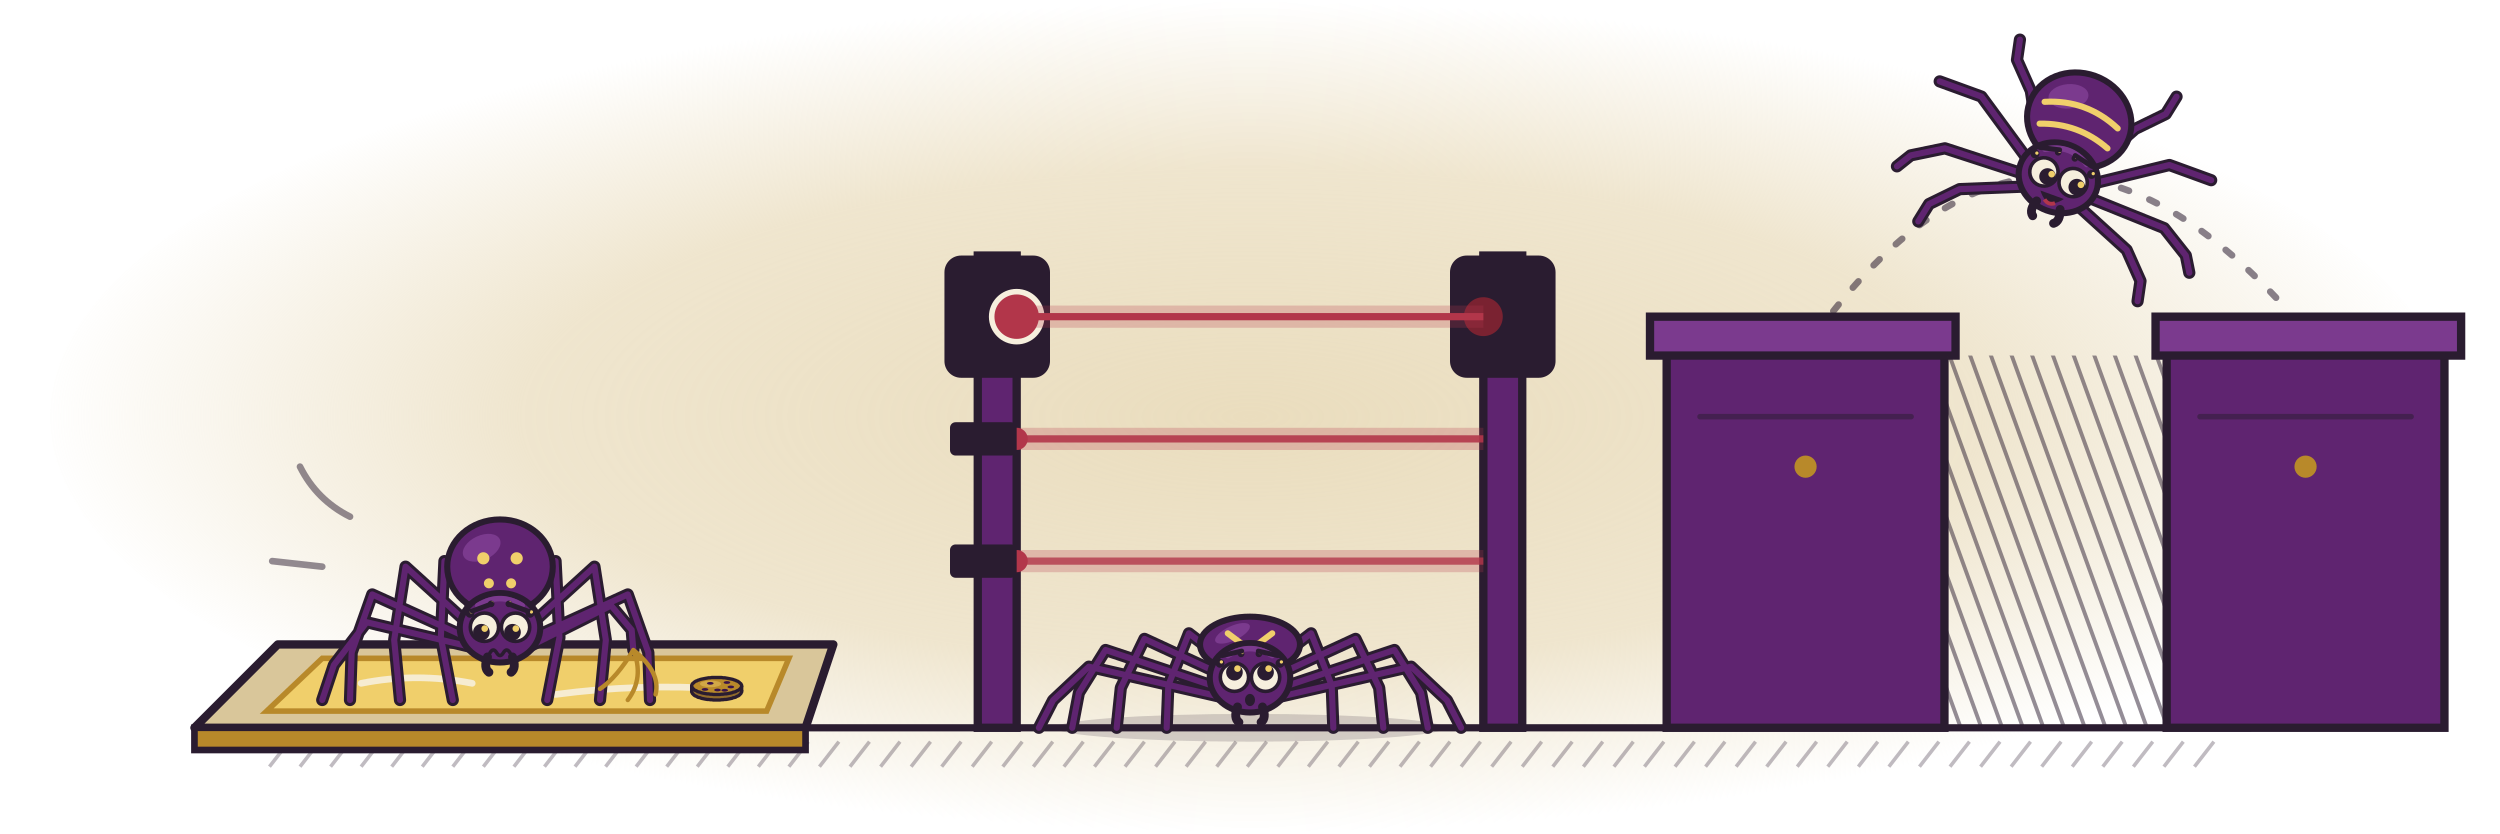
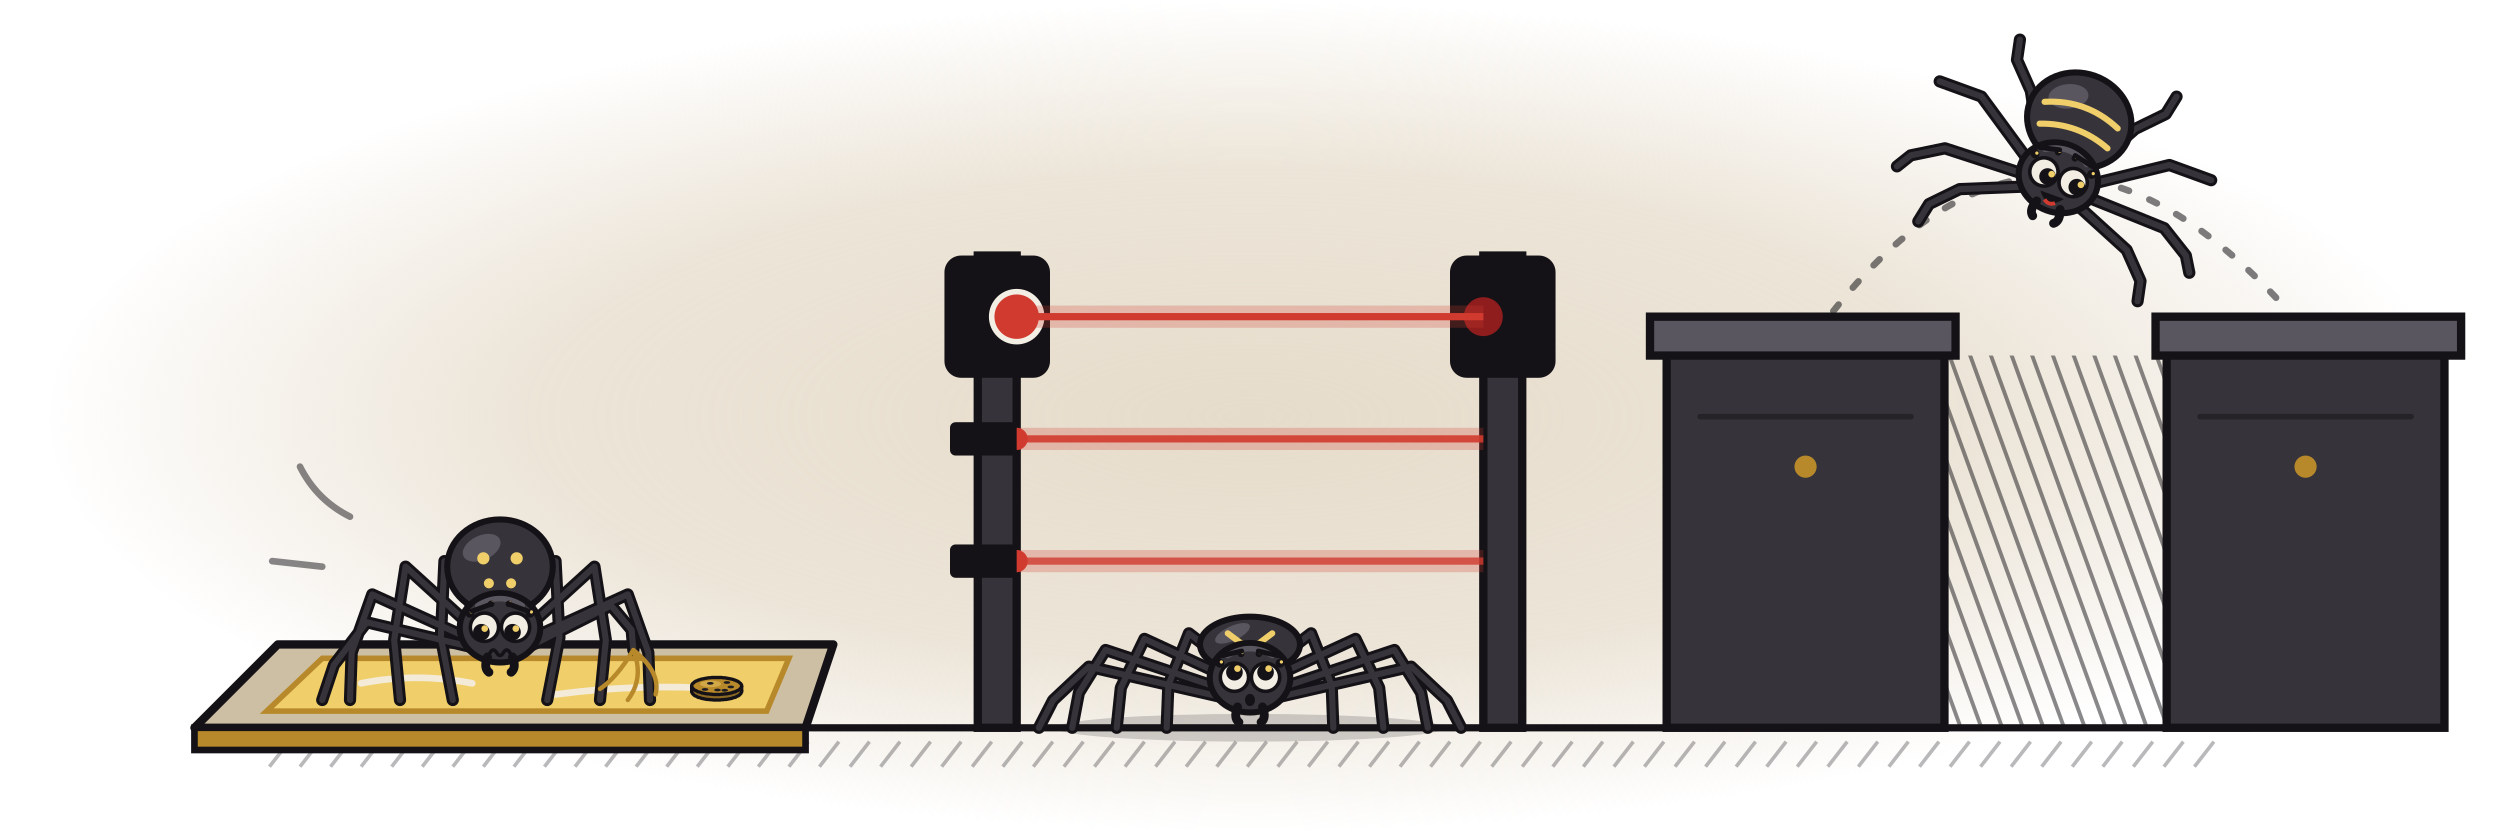
<svg xmlns="http://www.w3.org/2000/svg" viewBox="0 0 900 300" role="img" aria-label="Obstacles: a glue trap, a motion-sensor beam and a gap between counters">
  <defs>
    <radialGradient id="cob-glow" cx="50%" cy="50%" r="50%">
-       <stop offset="0" stop-color="#eaddbe" />
-       <stop offset=".6" stop-color="#eaddbe" stop-opacity=".75" />
-       <stop offset="1" stop-color="#eaddbe" stop-opacity="0" />
+       <stop offset="0" stop-color="#e6dccb" />
+       <stop offset=".6" stop-color="#e6dccb" stop-opacity=".75" />
+       <stop offset="1" stop-color="#e6dccb" stop-opacity="0" />
    </radialGradient>
  </defs>
  <ellipse cx="450" cy="150" rx="432" ry="150" fill="url(#cob-glow)" />
-   <path d="M90 262H810" stroke="#2a1c30" stroke-width="2.6" stroke-linecap="round" />
-   <path d="M104 267l-7 9M115 267l-7 9M126 267l-7 9M137 267l-7 9M148 267l-7 9M159 267l-7 9M170 267l-7 9M181 267l-7 9M192 267l-7 9M203 267l-7 9M214 267l-7 9M225 267l-7 9M236 267l-7 9M247 267l-7 9M258 267l-7 9M269 267l-7 9M280 267l-7 9M291 267l-7 9M302 267l-7 9M313 267l-7 9M324 267l-7 9M335 267l-7 9M346 267l-7 9M357 267l-7 9M368 267l-7 9M379 267l-7 9M390 267l-7 9M401 267l-7 9M412 267l-7 9M423 267l-7 9M434 267l-7 9M445 267l-7 9M456 267l-7 9M467 267l-7 9M478 267l-7 9M489 267l-7 9M500 267l-7 9M511 267l-7 9M522 267l-7 9M533 267l-7 9M544 267l-7 9M555 267l-7 9M566 267l-7 9M577 267l-7 9M588 267l-7 9M599 267l-7 9M610 267l-7 9M621 267l-7 9M632 267l-7 9M643 267l-7 9M654 267l-7 9M665 267l-7 9M676 267l-7 9M687 267l-7 9M698 267l-7 9M709 267l-7 9M720 267l-7 9M731 267l-7 9M742 267l-7 9M753 267l-7 9M764 267l-7 9M775 267l-7 9M786 267l-7 9M797 267l-7 9" stroke="#2a1c30" stroke-width="1.3" opacity=".3" />
-   <path d="M70 262L100 232H300L290 262Z" fill="#d9c69a" stroke="#2a1c30" stroke-width="3" stroke-linejoin="round" />
+   <path d="M90 262H810" stroke="#141216" stroke-width="2.6" stroke-linecap="round" />
+   <path d="M104 267l-7 9M115 267l-7 9M126 267l-7 9M137 267l-7 9M148 267l-7 9M159 267l-7 9M170 267l-7 9M181 267l-7 9M192 267l-7 9M203 267l-7 9M214 267l-7 9M225 267l-7 9M236 267l-7 9M247 267l-7 9M258 267l-7 9M269 267l-7 9M280 267l-7 9M291 267l-7 9M302 267l-7 9M313 267l-7 9M324 267l-7 9M335 267l-7 9M346 267l-7 9M357 267l-7 9M368 267l-7 9M379 267l-7 9M390 267l-7 9M401 267l-7 9M412 267l-7 9M423 267l-7 9M434 267l-7 9M445 267l-7 9M456 267l-7 9M467 267l-7 9M478 267l-7 9M489 267l-7 9M500 267l-7 9M511 267l-7 9M522 267l-7 9M533 267l-7 9M544 267l-7 9M555 267l-7 9M566 267l-7 9M577 267l-7 9M588 267l-7 9M599 267l-7 9M610 267l-7 9M621 267l-7 9M632 267l-7 9M643 267l-7 9M654 267l-7 9M665 267l-7 9M676 267l-7 9M687 267l-7 9M698 267l-7 9M709 267l-7 9M720 267l-7 9M731 267l-7 9M742 267l-7 9M753 267l-7 9M764 267l-7 9M775 267l-7 9M786 267l-7 9M797 267l-7 9" stroke="#141216" stroke-width="1.3" opacity=".3" />
+   <path d="M70 262L100 232H300L290 262Z" fill="#cdbfa4" stroke="#141216" stroke-width="3" stroke-linejoin="round" />
  <path d="M96 256L116 237H284L276 256Z" fill="#f0cf6b" stroke="#b8892a" stroke-width="2" />
-   <path d="M130 246q20 -4 40 0M200 250q30 -4 60 -2" stroke="#f6efdd" stroke-width="2.4" fill="none" stroke-linecap="round" stroke-linejoin="round" opacity=".9" />
-   <path d="M70 262H290v8H70z" fill="#b8892a" stroke="#2a1c30" stroke-width="2.4" />
+   <path d="M130 246q20 -4 40 0M200 250q30 -4 60 -2" stroke="#f3eee4" stroke-width="2.4" fill="none" stroke-linecap="round" stroke-linejoin="round" opacity=".9" />
+   <path d="M70 262H290v8H70z" fill="#b8892a" stroke="#141216" stroke-width="2.4" />
  <g fill="#b8892a">
    <path d="M267,248.9 267,249.1 266.9,249.3 266.8,249.5 266.7,249.7 266.5,249.9 266.3,250.1 266.1,250.3 265.8,250.5 265.5,250.6 265.1,250.8 264.8,251 264.4,251.1 263.9,251.2 263.5,251.4 263,251.5 262.5,251.6 262,251.7 261.4,251.8 260.9,251.8 260.3,251.9 259.8,251.9 259.2,252 258.6,252 258,252 257.4,252 256.8,252 256.2,251.9 255.7,251.9 255.1,251.8 254.6,251.8 254,251.7 253.5,251.6 253,251.5 252.5,251.4 252.1,251.2 251.6,251.1 251.2,251 250.9,250.8 250.5,250.6 250.2,250.5 249.9,250.3 249.7,250.1 249.5,249.9 249.3,249.7 249.2,249.5 249.1,249.3 249,249.1 249,248.9 249,248.7 249.1,248.5 249.2,248.3 249.3,248.1 249.5,248 249.7,247.8 249.9,247.6 250.2,247.4 250.5,247.2 250.9,247.1 251.2,246.9 251.6,246.8 252.1,246.6 252.5,246.5 253,246.4 253.5,246.3 254,246.2 254.6,246.1 255.1,246 255.7,246 256.2,245.9 256.8,245.9 257.4,245.9 258,245.9 258.6,245.9 259.2,245.9 259.8,245.9 260.3,246 260.9,246 261.4,246.1 262,246.2 262.5,246.3 263,246.4 263.5,246.5 263.9,246.6 264.4,246.8 264.8,246.9 265.1,247.1 265.5,247.2 265.8,247.4 266.1,247.6 266.3,247.8 266.5,248 266.7,248.1 266.8,248.3 266.9,248.5 267,248.7z" />
    <rect x="249" y="246.9" width="18" height="2" />
  </g>
-   <g fill="#2a1c30" opacity=".28">
+   <g fill="#141216" opacity=".28">
    <path d="M267,248.9 267,249.1 266.9,249.3 266.8,249.5 266.7,249.7 266.5,249.9 266.3,250.1 266.1,250.3 265.8,250.5 265.5,250.6 265.1,250.8 264.8,251 264.4,251.1 263.9,251.2 263.5,251.4 263,251.5 262.5,251.6 262,251.7 261.4,251.8 260.9,251.8 260.3,251.9 259.8,251.9 259.2,252 258.6,252 258,252 257.4,252 256.8,252 256.2,251.9 255.7,251.9 255.1,251.8 254.6,251.8 254,251.7 253.5,251.6 253,251.5 252.5,251.4 252.1,251.2 251.6,251.1 251.2,251 250.9,250.8 250.5,250.6 250.2,250.5 249.9,250.3 249.7,250.1 249.5,249.9 249.3,249.7 249.2,249.5 249.1,249.3 249,249.1 249,248.9 249,248.7 249.1,248.5 249.2,248.3 249.3,248.1 249.5,248 249.7,247.8 249.9,247.6 250.2,247.4 250.5,247.2 250.9,247.1 251.2,246.9 251.6,246.8 252.1,246.6 252.5,246.5 253,246.4 253.5,246.3 254,246.2 254.6,246.1 255.1,246 255.7,246 256.2,245.9 256.8,245.9 257.4,245.9 258,245.9 258.6,245.9 259.2,245.9 259.8,245.9 260.3,246 260.9,246 261.4,246.1 262,246.2 262.5,246.3 263,246.4 263.5,246.5 263.9,246.6 264.4,246.8 264.8,246.9 265.1,247.1 265.5,247.2 265.8,247.4 266.1,247.6 266.3,247.8 266.5,248 266.7,248.1 266.8,248.3 266.9,248.5 267,248.7z" />
    <rect x="249" y="246.9" width="18" height="2" />
  </g>
-   <path d="M267,248.9 267,249.1 266.9,249.3 266.8,249.5 266.7,249.7 266.5,249.9 266.3,250.1 266.1,250.3 265.8,250.5 265.5,250.6 265.1,250.8 264.8,251 264.4,251.1 263.9,251.2 263.5,251.4 263,251.5 262.5,251.6 262,251.7 261.4,251.8 260.9,251.8 260.3,251.9 259.8,251.9 259.2,252 258.6,252 258,252 257.4,252 256.8,252 256.2,251.9 255.7,251.9 255.1,251.8 254.6,251.8 254,251.7 253.5,251.6 253,251.5 252.5,251.4 252.1,251.2 251.6,251.1 251.2,251 250.9,250.8 250.5,250.6 250.2,250.5 249.9,250.3 249.7,250.1 249.5,249.9 249.3,249.7 249.2,249.5 249.1,249.3 249,249.1 249,248.9 249,248.7 249.1,248.5 249.2,248.3 249.3,248.1 249.5,248 249.7,247.8 249.9,247.6 250.2,247.4 250.5,247.2 250.9,247.1 251.2,246.9 251.6,246.8 252.1,246.6 252.5,246.5 253,246.4 253.5,246.3 254,246.2 254.6,246.1 255.1,246 255.7,246 256.2,245.9 256.8,245.9 257.4,245.9 258,245.9 258.6,245.9 259.2,245.9 259.8,245.9 260.3,246 260.9,246 261.4,246.1 262,246.2 262.5,246.3 263,246.4 263.5,246.5 263.9,246.6 264.4,246.8 264.8,246.9 265.1,247.1 265.5,247.2 265.8,247.4 266.1,247.6 266.3,247.8 266.5,248 266.7,248.1 266.8,248.3 266.9,248.5 267,248.7z" fill="none" stroke="#2a1c30" stroke-width="1.2" />
-   <path d="M249 246.9v2M267 246.9v2" stroke="#2a1c30" stroke-width="1.2" />
-   <path d="M267,246.9 267,247.1 266.9,247.3 266.8,247.5 266.7,247.7 266.5,247.9 266.3,248.1 266.1,248.3 265.8,248.5 265.5,248.6 265.1,248.8 264.8,249 264.4,249.1 263.9,249.2 263.5,249.4 263,249.5 262.5,249.6 262,249.7 261.4,249.8 260.9,249.8 260.3,249.9 259.8,249.9 259.2,250 258.6,250 258,250 257.4,250 256.8,250 256.2,249.9 255.7,249.9 255.1,249.8 254.6,249.8 254,249.7 253.5,249.6 253,249.5 252.5,249.4 252.1,249.2 251.6,249.1 251.2,249 250.9,248.8 250.5,248.6 250.2,248.5 249.9,248.3 249.7,248.1 249.5,247.9 249.3,247.7 249.2,247.5 249.1,247.3 249,247.1 249,246.9 249,246.7 249.1,246.5 249.2,246.3 249.3,246.1 249.5,246 249.7,245.8 249.9,245.6 250.2,245.4 250.5,245.2 250.9,245.1 251.2,244.9 251.6,244.8 252.1,244.6 252.5,244.5 253,244.4 253.5,244.3 254,244.2 254.6,244.1 255.1,244 255.7,244 256.2,243.9 256.8,243.9 257.4,243.9 258,243.9 258.6,243.9 259.2,243.9 259.8,243.9 260.3,244 260.9,244 261.4,244.1 262,244.2 262.5,244.3 263,244.4 263.5,244.5 263.9,244.6 264.4,244.8 264.8,244.9 265.1,245.1 265.5,245.2 265.8,245.4 266.1,245.6 266.3,245.8 266.5,246 266.7,246.1 266.8,246.3 266.9,246.5 267,246.7z" fill="#b8892a" stroke="#2a1c30" stroke-width="1.2" stroke-linejoin="round" />
+   <path d="M267,248.9 267,249.1 266.9,249.3 266.8,249.5 266.7,249.7 266.5,249.9 266.3,250.1 266.1,250.3 265.8,250.5 265.5,250.6 265.1,250.8 264.8,251 264.4,251.1 263.9,251.2 263.5,251.4 263,251.5 262.5,251.6 262,251.7 261.4,251.8 260.9,251.8 260.3,251.9 259.8,251.9 259.2,252 258.6,252 258,252 257.4,252 256.8,252 256.2,251.9 255.7,251.9 255.1,251.8 254.6,251.8 254,251.7 253.5,251.6 253,251.5 252.5,251.4 252.1,251.2 251.6,251.1 251.2,251 250.9,250.8 250.5,250.6 250.2,250.5 249.9,250.3 249.7,250.1 249.5,249.9 249.3,249.7 249.2,249.5 249.1,249.3 249,249.1 249,248.9 249,248.7 249.1,248.5 249.2,248.3 249.3,248.1 249.5,248 249.7,247.8 249.9,247.6 250.2,247.4 250.5,247.2 250.9,247.1 251.2,246.9 251.6,246.8 252.1,246.6 252.5,246.5 253,246.4 253.5,246.3 254,246.2 254.6,246.1 255.1,246 255.7,246 256.2,245.9 256.8,245.9 257.4,245.9 258,245.9 258.6,245.9 259.2,245.9 259.8,245.9 260.3,246 260.9,246 261.4,246.1 262,246.2 262.5,246.3 263,246.4 263.5,246.5 263.9,246.6 264.4,246.8 264.8,246.9 265.1,247.1 265.5,247.2 265.8,247.4 266.1,247.6 266.3,247.8 266.5,248 266.7,248.1 266.8,248.3 266.9,248.5 267,248.7z" fill="none" stroke="#141216" stroke-width="1.2" />
+   <path d="M249 246.9v2M267 246.9v2" stroke="#141216" stroke-width="1.2" />
+   <path d="M267,246.9 267,247.1 266.9,247.3 266.8,247.5 266.7,247.7 266.5,247.9 266.3,248.1 266.1,248.3 265.8,248.5 265.5,248.6 265.1,248.8 264.8,249 264.4,249.1 263.9,249.2 263.5,249.4 263,249.5 262.5,249.6 262,249.7 261.4,249.8 260.9,249.8 260.3,249.9 259.8,249.9 259.2,250 258.6,250 258,250 257.4,250 256.8,250 256.2,249.9 255.7,249.9 255.1,249.8 254.6,249.8 254,249.7 253.5,249.6 253,249.5 252.5,249.4 252.1,249.2 251.6,249.1 251.2,249 250.9,248.8 250.5,248.6 250.2,248.5 249.9,248.3 249.7,248.1 249.5,247.9 249.3,247.7 249.2,247.5 249.1,247.3 249,247.1 249,246.9 249,246.7 249.1,246.5 249.2,246.3 249.3,246.1 249.5,246 249.7,245.8 249.9,245.6 250.2,245.4 250.5,245.2 250.9,245.1 251.2,244.9 251.6,244.8 252.1,244.6 252.5,244.5 253,244.4 253.5,244.3 254,244.2 254.6,244.1 255.1,244 255.7,244 256.2,243.9 256.8,243.9 257.4,243.9 258,243.9 258.6,243.9 259.2,243.9 259.8,243.9 260.3,244 260.9,244 261.4,244.1 262,244.2 262.5,244.3 263,244.4 263.5,244.5 263.9,244.6 264.4,244.8 264.8,244.9 265.1,245.1 265.5,245.2 265.8,245.4 266.1,245.6 266.3,245.8 266.5,246 266.7,246.1 266.8,246.3 266.9,246.5 267,246.7z" fill="#b8892a" stroke="#141216" stroke-width="1.2" stroke-linejoin="round" />
  <ellipse cx="255.8" cy="246.2" rx="3.8" ry="1.2" fill="#f0cf6b" opacity=".45" />
-   <ellipse cx="258.3" cy="248.4" rx="1.2" ry="0.5" fill="#3a1348" />
-   <ellipse cx="261.7" cy="245.7" rx="1.2" ry="0.5" fill="#3a1348" />
-   <ellipse cx="253.8" cy="248.2" rx="1.2" ry="0.5" fill="#3a1348" />
-   <ellipse cx="255.7" cy="246" rx="1.2" ry="0.5" fill="#3a1348" />
-   <ellipse cx="263.1" cy="247.3" rx="1.2" ry="0.5" fill="#3a1348" />
-   <ellipse cx="260.9" cy="248.5" rx="1.2" ry="0.5" fill="#3a1348" />
+   <ellipse cx="258.3" cy="248.4" rx="1.2" ry="0.5" fill="#1f1d22" />
+   <ellipse cx="261.7" cy="245.7" rx="1.2" ry="0.5" fill="#1f1d22" />
+   <ellipse cx="253.8" cy="248.2" rx="1.2" ry="0.5" fill="#1f1d22" />
+   <ellipse cx="255.7" cy="246" rx="1.2" ry="0.5" fill="#1f1d22" />
+   <ellipse cx="263.1" cy="247.3" rx="1.2" ry="0.5" fill="#1f1d22" />
+   <ellipse cx="260.9" cy="248.5" rx="1.2" ry="0.5" fill="#1f1d22" />
  <g transform="translate(180 226)">
-     <path d="M9 -6L20 -24L21.4 3.5L17 26M12 -2L34 -22L38.1 4.4L36 26M13 3L46 -12L53.4 8.9L54 26M10 7L40 -8L47.4 0.8L48 8M-9 -6L-20 -24L-21.3 3.5L-17 26M-12 -2L-34 -22L-38.1 4.4L-36 26M-13 3L-46 -12L-53.4 8.9L-54 26M-10 7L-48 -2L-59.8 13.4L-64 26" stroke="#2a1c30" stroke-width="4.4" fill="none" stroke-linecap="round" stroke-linejoin="round" />
-     <path d="M9 -6L20 -24L21.4 3.5L17 26M12 -2L34 -22L38.1 4.4L36 26M13 3L46 -12L53.4 8.9L54 26M10 7L40 -8L47.4 0.8L48 8M-9 -6L-20 -24L-21.3 3.5L-17 26M-12 -2L-34 -22L-38.1 4.4L-36 26M-13 3L-46 -12L-53.4 8.9L-54 26M-10 7L-48 -2L-59.8 13.4L-64 26" stroke="#5f2470" stroke-width="2.2" fill="none" stroke-linecap="round" stroke-linejoin="round" />
-     <ellipse cx="0" cy="-22" rx="19" ry="17" fill="#5f2470" stroke="#2a1c30" stroke-width="2.2" />
-     <ellipse cx="-6.6" cy="-28.8" rx="7.2" ry="4.4" fill="#7b3a8e" transform="rotate(-25 -6.6 -28.8)" />
+     <path d="M9 -6L20 -24L21.4 3.5L17 26M12 -2L34 -22L38.1 4.4L36 26M13 3L46 -12L53.4 8.9L54 26M10 7L40 -8L47.4 0.8L48 8M-9 -6L-20 -24L-21.3 3.5L-17 26M-12 -2L-34 -22L-38.1 4.4L-36 26M-13 3L-46 -12L-53.4 8.9L-54 26M-10 7L-48 -2L-59.8 13.4L-64 26" stroke="#141216" stroke-width="4.4" fill="none" stroke-linecap="round" stroke-linejoin="round" />
+     <path d="M9 -6L20 -24L21.4 3.5L17 26M12 -2L34 -22L38.1 4.4L36 26M13 3L46 -12L53.4 8.9L54 26M10 7L40 -8L47.4 0.8L48 8M-9 -6L-20 -24L-21.3 3.5L-17 26M-12 -2L-34 -22L-38.1 4.4L-36 26M-13 3L-46 -12L-53.4 8.9L-54 26M-10 7L-48 -2L-59.8 13.4L-64 26" stroke="#36343a" stroke-width="2.2" fill="none" stroke-linecap="round" stroke-linejoin="round" />
+     <ellipse cx="0" cy="-22" rx="19" ry="17" fill="#36343a" stroke="#141216" stroke-width="2.2" />
+     <ellipse cx="-6.6" cy="-28.8" rx="7.2" ry="4.4" fill="#5a5660" transform="rotate(-25 -6.6 -28.8)" />
    <g fill="#f0cf6b">
      <circle cx="-6" cy="-25" r="2.2" />
      <circle cx="6" cy="-25" r="2.2" />
      <circle cx="-4" cy="-16" r="1.8" />
      <circle cx="4" cy="-16" r="1.8" />
    </g>
-     <ellipse cx="0" cy="0" rx="14.5" ry="12.5" fill="#5f2470" stroke="#2a1c30" stroke-width="2.2" />
-     <path d="M-8 -8q8 -5 16 0" stroke="#7b3a8e" stroke-width="2" fill="none" stroke-linecap="round" />
-     <path d="M-4.5 10.5q-1.5 4 0.5 5.5M4.5 10.5q1.5 4 -0.5 5.5" stroke="#2a1c30" stroke-width="3.2" fill="none" stroke-linecap="round" />
-     <circle cx="-10.8" cy="-5.2" r="1.6" fill="#2a1c30" />
+     <ellipse cx="0" cy="0" rx="14.5" ry="12.5" fill="#36343a" stroke="#141216" stroke-width="2.2" />
+     <path d="M-8 -8q8 -5 16 0" stroke="#5a5660" stroke-width="2" fill="none" stroke-linecap="round" />
+     <path d="M-4.5 10.5q-1.5 4 0.5 5.5M4.5 10.5q1.5 4 -0.5 5.5" stroke="#141216" stroke-width="3.2" fill="none" stroke-linecap="round" />
+     <circle cx="-10.8" cy="-5.2" r="1.6" fill="#141216" />
    <circle cx="-10.3" cy="-5.7" r="0.6" fill="#f0cf6b" />
-     <circle cx="10.8" cy="-5.2" r="1.6" fill="#2a1c30" />
+     <circle cx="10.8" cy="-5.2" r="1.6" fill="#141216" />
    <circle cx="11.3" cy="-5.7" r="0.6" fill="#f0cf6b" />
-     <circle cx="-3.2" cy="-8.6" r="1.2" fill="#2a1c30" />
+     <circle cx="-3.2" cy="-8.6" r="1.2" fill="#141216" />
    <circle cx="-2.8" cy="-9" r="0.5" fill="#f0cf6b" />
-     <circle cx="3.2" cy="-8.6" r="1.2" fill="#2a1c30" />
+     <circle cx="3.2" cy="-8.6" r="1.2" fill="#141216" />
    <circle cx="3.6" cy="-9" r="0.5" fill="#f0cf6b" />
-     <circle cx="-5.6" cy="-0.2" r="5.1" fill="#f6efdd" stroke="#2a1c30" stroke-width="1.3" />
-     <circle cx="-6.7" cy="1.6" r="3" fill="#2a1c30" />
+     <circle cx="-5.6" cy="-0.2" r="5.1" fill="#f3eee4" stroke="#141216" stroke-width="1.3" />
+     <circle cx="-6.7" cy="1.6" r="3" fill="#141216" />
    <circle cx="-5.5" cy="0.3" r="1.2" fill="#f0cf6b" />
-     <circle cx="5.6" cy="-0.2" r="5.1" fill="#f6efdd" stroke="#2a1c30" stroke-width="1.3" />
-     <circle cx="4.5" cy="1.6" r="3" fill="#2a1c30" />
+     <circle cx="5.6" cy="-0.2" r="5.1" fill="#f3eee4" stroke="#141216" stroke-width="1.3" />
+     <circle cx="4.5" cy="1.6" r="3" fill="#141216" />
    <circle cx="5.7" cy="0.3" r="1.2" fill="#f0cf6b" />
-     <path d="M-10 -6l7 -2.6M10 -6l-7 -2.6" stroke="#2a1c30" stroke-width="1.8" stroke-linecap="round" />
-     <path d="M-3.6 9q1.2-2 2.4 0t2.4 0 2.4 0" stroke="#2a1c30" stroke-width="1.3" fill="none" stroke-linecap="round" />
+     <path d="M-10 -6l7 -2.6M10 -6l-7 -2.6" stroke="#141216" stroke-width="1.8" stroke-linecap="round" />
+     <path d="M-3.6 9q1.2-2 2.4 0t2.4 0 2.4 0" stroke="#141216" stroke-width="1.3" fill="none" stroke-linecap="round" />
  </g>
  <path d="M228 234q4 10 -2 18M228 234q10 8 8 16M228 234q-6 10 -12 14" stroke="#b8892a" stroke-width="1.6" fill="none" stroke-linecap="round" stroke-linejoin="round" />
-   <path d="M126 186q-12 -6 -18 -18M116 204l-18 -2" stroke="#2a1c30" stroke-width="2.4" fill="none" stroke-linecap="round" stroke-linejoin="round" opacity=".5" />
-   <rect x="352" y="92" width="14" height="170" fill="#5f2470" stroke="#2a1c30" stroke-width="3" />
-   <rect x="534" y="92" width="14" height="170" fill="#5f2470" stroke="#2a1c30" stroke-width="3" />
-   <rect x="340" y="92" width="38" height="44" rx="6" fill="#2a1c30" />
-   <circle cx="366" cy="114" r="9" fill="#b2364a" stroke="#f6efdd" stroke-width="2" />
-   <rect x="522" y="92" width="38" height="44" rx="6" fill="#2a1c30" />
-   <circle cx="534" cy="114" r="7" fill="#7a2231" />
-   <path d="M366 114H534" stroke="#b2364a" stroke-width="8" opacity=".25" />
-   <path d="M366 114H534" stroke="#b2364a" stroke-width="2.6" opacity="1" />
-   <circle cx="366" cy="114" r="4" fill="#b2364a" />
-   <path d="M366 158H534" stroke="#b2364a" stroke-width="8" opacity=".25" />
-   <path d="M366 158H534" stroke="#b2364a" stroke-width="2.6" opacity="0.9" />
-   <circle cx="366" cy="158" r="4" fill="#b2364a" />
-   <path d="M366 202H534" stroke="#b2364a" stroke-width="8" opacity=".25" />
-   <path d="M366 202H534" stroke="#b2364a" stroke-width="2.6" opacity="0.8" />
-   <circle cx="366" cy="202" r="4" fill="#b2364a" />
-   <rect x="342" y="152" width="24" height="12" rx="2" fill="#2a1c30" />
-   <rect x="342" y="196" width="24" height="12" rx="2" fill="#2a1c30" />
-   <ellipse cx="450" cy="262" rx="70" ry="5" fill="#2a1c30" opacity="0.18" />
+   <path d="M126 186q-12 -6 -18 -18M116 204l-18 -2" stroke="#141216" stroke-width="2.4" fill="none" stroke-linecap="round" stroke-linejoin="round" opacity=".5" />
+   <rect x="352" y="92" width="14" height="170" fill="#36343a" stroke="#141216" stroke-width="3" />
+   <rect x="534" y="92" width="14" height="170" fill="#36343a" stroke="#141216" stroke-width="3" />
+   <rect x="340" y="92" width="38" height="44" rx="6" fill="#141216" />
+   <circle cx="366" cy="114" r="9" fill="#d13a2f" stroke="#f3eee4" stroke-width="2" />
+   <rect x="522" y="92" width="38" height="44" rx="6" fill="#141216" />
+   <circle cx="534" cy="114" r="7" fill="#8f1d1d" />
+   <path d="M366 114H534" stroke="#d13a2f" stroke-width="8" opacity=".25" />
+   <path d="M366 114H534" stroke="#d13a2f" stroke-width="2.6" opacity="1" />
+   <circle cx="366" cy="114" r="4" fill="#d13a2f" />
+   <path d="M366 158H534" stroke="#d13a2f" stroke-width="8" opacity=".25" />
+   <path d="M366 158H534" stroke="#d13a2f" stroke-width="2.6" opacity="0.9" />
+   <circle cx="366" cy="158" r="4" fill="#d13a2f" />
+   <path d="M366 202H534" stroke="#d13a2f" stroke-width="8" opacity=".25" />
+   <path d="M366 202H534" stroke="#d13a2f" stroke-width="2.6" opacity="0.8" />
+   <circle cx="366" cy="202" r="4" fill="#d13a2f" />
+   <rect x="342" y="152" width="24" height="12" rx="2" fill="#141216" />
+   <rect x="342" y="196" width="24" height="12" rx="2" fill="#141216" />
+   <ellipse cx="450" cy="262" rx="70" ry="5" fill="#141216" opacity="0.18" />
  <g transform="translate(450 244)">
-     <path d="M9 -6L22 -16L29.4 2.7L30 18M12 -2L38 -14L46.5 3.6L48 18M13 3L52 -10L61.6 5.4L64 18M10 7L58 -4L70.9 8.1L76 18M-9 -6L-22 -16L-29.4 2.7L-30 18M-12 -2L-38 -14L-46.5 3.6L-48 18M-13 3L-52 -10L-61.6 5.4L-64 18M-10 7L-58 -4L-70.9 8.1L-76 18" stroke="#2a1c30" stroke-width="4.4" fill="none" stroke-linecap="round" stroke-linejoin="round" />
-     <path d="M9 -6L22 -16L29.4 2.7L30 18M12 -2L38 -14L46.5 3.6L48 18M13 3L52 -10L61.6 5.4L64 18M10 7L58 -4L70.9 8.1L76 18M-9 -6L-22 -16L-29.4 2.7L-30 18M-12 -2L-38 -14L-46.5 3.6L-48 18M-13 3L-52 -10L-61.6 5.4L-64 18M-10 7L-58 -4L-70.9 8.1L-76 18" stroke="#5f2470" stroke-width="2.2" fill="none" stroke-linecap="round" stroke-linejoin="round" />
-     <ellipse cx="0" cy="-12" rx="18" ry="10" fill="#5f2470" stroke="#2a1c30" stroke-width="2.2" />
-     <ellipse cx="-6.3" cy="-16" rx="6.8" ry="2.6" fill="#7b3a8e" transform="rotate(-25 -6.3 -16)" />
+     <path d="M9 -6L22 -16L29.4 2.7L30 18M12 -2L38 -14L46.5 3.6L48 18M13 3L52 -10L61.6 5.4L64 18M10 7L58 -4L70.9 8.1L76 18M-9 -6L-22 -16L-29.4 2.7L-30 18M-12 -2L-38 -14L-46.5 3.6L-48 18M-13 3L-52 -10L-61.6 5.4L-64 18M-10 7L-58 -4L-70.9 8.1L-76 18" stroke="#141216" stroke-width="4.4" fill="none" stroke-linecap="round" stroke-linejoin="round" />
+     <path d="M9 -6L22 -16L29.4 2.7L30 18M12 -2L38 -14L46.5 3.6L48 18M13 3L52 -10L61.6 5.4L64 18M10 7L58 -4L70.9 8.1L76 18M-9 -6L-22 -16L-29.4 2.7L-30 18M-12 -2L-38 -14L-46.5 3.6L-48 18M-13 3L-52 -10L-61.6 5.4L-64 18M-10 7L-58 -4L-70.9 8.1L-76 18" stroke="#36343a" stroke-width="2.2" fill="none" stroke-linecap="round" stroke-linejoin="round" />
+     <ellipse cx="0" cy="-12" rx="18" ry="10" fill="#36343a" stroke="#141216" stroke-width="2.2" />
+     <ellipse cx="-6.3" cy="-16" rx="6.8" ry="2.6" fill="#5a5660" transform="rotate(-25 -6.3 -16)" />
    <path d="M-8 -16l8 6 8-6M-6 -8l6 5 6-5" stroke="#f0cf6b" stroke-width="2.2" fill="none" stroke-linecap="round" stroke-linejoin="round" />
-     <ellipse cx="0" cy="0" rx="14.5" ry="12.5" fill="#5f2470" stroke="#2a1c30" stroke-width="2.2" />
-     <path d="M-8 -8q8 -5 16 0" stroke="#7b3a8e" stroke-width="2" fill="none" stroke-linecap="round" />
-     <path d="M-4.5 10.5q-1.5 4 0.5 5.5M4.5 10.5q1.5 4 -0.5 5.5" stroke="#2a1c30" stroke-width="3.2" fill="none" stroke-linecap="round" />
-     <circle cx="-10.8" cy="-5.2" r="1.6" fill="#2a1c30" />
+     <ellipse cx="0" cy="0" rx="14.5" ry="12.5" fill="#36343a" stroke="#141216" stroke-width="2.2" />
+     <path d="M-8 -8q8 -5 16 0" stroke="#5a5660" stroke-width="2" fill="none" stroke-linecap="round" />
+     <path d="M-4.5 10.5q-1.5 4 0.5 5.5M4.5 10.5q1.5 4 -0.5 5.5" stroke="#141216" stroke-width="3.2" fill="none" stroke-linecap="round" />
+     <circle cx="-10.8" cy="-5.2" r="1.6" fill="#141216" />
    <circle cx="-10.3" cy="-5.7" r="0.6" fill="#f0cf6b" />
-     <circle cx="10.8" cy="-5.2" r="1.6" fill="#2a1c30" />
+     <circle cx="10.8" cy="-5.2" r="1.6" fill="#141216" />
    <circle cx="11.3" cy="-5.7" r="0.6" fill="#f0cf6b" />
-     <circle cx="-3.2" cy="-8.6" r="1.2" fill="#2a1c30" />
+     <circle cx="-3.2" cy="-8.6" r="1.2" fill="#141216" />
    <circle cx="-2.8" cy="-9" r="0.5" fill="#f0cf6b" />
-     <circle cx="3.2" cy="-8.6" r="1.2" fill="#2a1c30" />
+     <circle cx="3.2" cy="-8.6" r="1.2" fill="#141216" />
    <circle cx="3.6" cy="-9" r="0.5" fill="#f0cf6b" />
-     <circle cx="-5.6" cy="-0.2" r="5.1" fill="#f6efdd" stroke="#2a1c30" stroke-width="1.3" />
-     <circle cx="-5.6" cy="-2" r="3" fill="#2a1c30" />
+     <circle cx="-5.6" cy="-0.2" r="5.1" fill="#f3eee4" stroke="#141216" stroke-width="1.3" />
+     <circle cx="-5.6" cy="-2" r="3" fill="#141216" />
    <circle cx="-4.5" cy="-3.3" r="1.2" fill="#f0cf6b" />
-     <circle cx="5.6" cy="-0.2" r="5.1" fill="#f6efdd" stroke="#2a1c30" stroke-width="1.3" />
-     <circle cx="5.6" cy="-2" r="3" fill="#2a1c30" />
+     <circle cx="5.6" cy="-0.2" r="5.1" fill="#f3eee4" stroke="#141216" stroke-width="1.3" />
+     <circle cx="5.6" cy="-2" r="3" fill="#141216" />
    <circle cx="6.7" cy="-3.3" r="1.2" fill="#f0cf6b" />
-     <path d="M-10 -8l7 -1.6M10 -8l-7 -1.6" stroke="#2a1c30" stroke-width="1.8" stroke-linecap="round" />
-     <ellipse cx="0" cy="8" rx="1.8" ry="2.2" fill="#2a1c30" />
+     <path d="M-10 -8l7 -1.6M10 -8l-7 -1.6" stroke="#141216" stroke-width="1.8" stroke-linecap="round" />
+     <ellipse cx="0" cy="8" rx="1.8" ry="2.2" fill="#141216" />
  </g>
-   <rect x="600" y="124" width="100" height="138" fill="#5f2470" stroke="#2a1c30" stroke-width="3" />
-   <rect x="780" y="124" width="100" height="138" fill="#5f2470" stroke="#2a1c30" stroke-width="3" />
-   <rect x="594" y="114" width="110" height="14" fill="#7b3a8e" stroke="#2a1c30" stroke-width="3" />
-   <rect x="776" y="114" width="110" height="14" fill="#7b3a8e" stroke="#2a1c30" stroke-width="3" />
+   <rect x="600" y="124" width="100" height="138" fill="#36343a" stroke="#141216" stroke-width="3" />
+   <rect x="780" y="124" width="100" height="138" fill="#36343a" stroke="#141216" stroke-width="3" />
+   <rect x="594" y="114" width="110" height="14" fill="#5a5660" stroke="#141216" stroke-width="3" />
+   <rect x="776" y="114" width="110" height="14" fill="#5a5660" stroke="#141216" stroke-width="3" />
  <clipPath id="cob-gap">
    <rect x="700" y="128" width="80" height="134" />
  </clipPath>
-   <path clip-path="url(#cob-gap)" d="M786.6 95L840 241.6M780.1 97.4L833.4 244M773.5 99.8L826.9 246.4M766.9 102.2L820.3 248.8M760.3 104.6L813.7 251.2M753.7 107L807.1 253.6M747.2 109.4L800.5 256M740.6 111.7L794 258.4M734 114.1L787.4 260.8M727.4 116.5L780.8 263.2M720.9 118.9L774.2 265.6M714.3 121.3L767.7 268M707.7 123.7L761.1 270.4M701.1 126.1L754.5 272.8M694.5 128.5L747.9 275.2M688 130.9L741.3 277.5M681.4 133.3L734.8 279.9M674.8 135.7L728.2 282.3M668.2 138.1L721.6 284.7M661.7 140.5L715 287.1M655.1 142.9L708.5 289.5M648.5 145.3L701.9 291.9M641.9 147.7L695.3 294.3" stroke="#2a1c30" stroke-width="1.4" opacity="0.5" fill="none" />
-   <path d="M612 150h76M792 150h76" stroke="#2a1c30" stroke-width="2" fill="none" stroke-linecap="round" stroke-linejoin="round" opacity=".5" />
+   <path clip-path="url(#cob-gap)" d="M786.6 95L840 241.6M780.1 97.4L833.4 244M773.5 99.8L826.9 246.4M766.9 102.2L820.3 248.8M760.3 104.6L813.7 251.2M753.7 107L807.1 253.6M747.2 109.4L800.5 256M740.6 111.7L794 258.4M734 114.1L787.4 260.8M727.4 116.5L780.8 263.2M720.9 118.9L774.2 265.6M714.3 121.3L767.7 268M707.7 123.7L761.1 270.4M701.1 126.1L754.5 272.8M694.5 128.5L747.9 275.2M688 130.9L741.3 277.5M681.4 133.3L734.8 279.9M674.8 135.7L728.2 282.3M668.2 138.1L721.6 284.7M661.7 140.5L715 287.1M655.1 142.9L708.5 289.5M648.5 145.3L701.9 291.9M641.9 147.7L695.3 294.3" stroke="#141216" stroke-width="1.4" opacity="0.5" fill="none" />
+   <path d="M612 150h76M792 150h76" stroke="#141216" stroke-width="2" fill="none" stroke-linecap="round" stroke-linejoin="round" opacity=".5" />
  <circle cx="650" cy="168" r="4" fill="#b8892a" />
  <circle cx="830" cy="168" r="4" fill="#b8892a" />
-   <path d="M660 112Q736 16 822 110" stroke="#2a1c30" stroke-width="2.4" fill="none" stroke-linecap="round" stroke-linejoin="round" stroke-dasharray="3 8" opacity=".55" />
+   <path d="M660 112Q736 16 822 110" stroke="#141216" stroke-width="2.4" fill="none" stroke-linecap="round" stroke-linejoin="round" stroke-dasharray="3 8" opacity=".55" />
  <g transform="translate(741 64) rotate(20)">
-     <path d="M9 -6L20 -26L28.5 -34.8L30 -42M12 -2L36 -18L47.8 -18L52 -18M13 3L42 4L52.7 10.6L56 16M10 7L32 16L40.5 24.8L42 32M-9 -6L-20 -26L-28.5 -34.8L-30 -42M-12 -2L-36 -18L-47.8 -18L-52 -18M-13 3L-42 4L-52.7 10.6L-56 16M-10 7L-32 16L-40.5 24.8L-42 32" stroke="#2a1c30" stroke-width="4.4" fill="none" stroke-linecap="round" stroke-linejoin="round" />
-     <path d="M9 -6L20 -26L28.5 -34.8L30 -42M12 -2L36 -18L47.8 -18L52 -18M13 3L42 4L52.7 10.6L56 16M10 7L32 16L40.5 24.8L42 32M-9 -6L-20 -26L-28.5 -34.8L-30 -42M-12 -2L-36 -18L-47.8 -18L-52 -18M-13 3L-42 4L-52.7 10.6L-56 16M-10 7L-32 16L-40.5 24.8L-42 32" stroke="#5f2470" stroke-width="2.2" fill="none" stroke-linecap="round" stroke-linejoin="round" />
-     <ellipse cx="0" cy="-22" rx="19" ry="17" fill="#5f2470" stroke="#2a1c30" stroke-width="2.2" />
-     <ellipse cx="-6.6" cy="-28.8" rx="7.2" ry="4.4" fill="#7b3a8e" transform="rotate(-25 -6.6 -28.8)" />
+     <path d="M9 -6L20 -26L28.5 -34.8L30 -42M12 -2L36 -18L47.8 -18L52 -18M13 3L42 4L52.7 10.6L56 16M10 7L32 16L40.5 24.8L42 32M-9 -6L-20 -26L-28.5 -34.8L-30 -42M-12 -2L-36 -18L-47.8 -18L-52 -18M-13 3L-42 4L-52.7 10.6L-56 16M-10 7L-32 16L-40.5 24.8L-42 32" stroke="#141216" stroke-width="4.4" fill="none" stroke-linecap="round" stroke-linejoin="round" />
+     <path d="M9 -6L20 -26L28.5 -34.8L30 -42M12 -2L36 -18L47.8 -18L52 -18M13 3L42 4L52.7 10.6L56 16M10 7L32 16L40.5 24.8L42 32M-9 -6L-20 -26L-28.5 -34.8L-30 -42M-12 -2L-36 -18L-47.8 -18L-52 -18M-13 3L-42 4L-52.7 10.6L-56 16M-10 7L-32 16L-40.5 24.8L-42 32" stroke="#36343a" stroke-width="2.2" fill="none" stroke-linecap="round" stroke-linejoin="round" />
+     <ellipse cx="0" cy="-22" rx="19" ry="17" fill="#36343a" stroke="#141216" stroke-width="2.2" />
+     <ellipse cx="-6.6" cy="-28.8" rx="7.2" ry="4.4" fill="#5a5660" transform="rotate(-25 -6.6 -28.8)" />
    <path d="M-14 -24q14 -6 28 0M-13 -16q13 -5 26 0" stroke="#f0cf6b" stroke-width="2.2" fill="none" stroke-linecap="round" />
-     <ellipse cx="0" cy="0" rx="14.5" ry="12.5" fill="#5f2470" stroke="#2a1c30" stroke-width="2.2" />
-     <path d="M-8 -8q8 -5 16 0" stroke="#7b3a8e" stroke-width="2" fill="none" stroke-linecap="round" />
-     <path d="M-4.5 10.5q-1.5 4 0.5 5.5M4.5 10.5q1.5 4 -0.5 5.5" stroke="#2a1c30" stroke-width="3.2" fill="none" stroke-linecap="round" />
-     <circle cx="-10.8" cy="-5.2" r="1.6" fill="#2a1c30" />
+     <ellipse cx="0" cy="0" rx="14.5" ry="12.5" fill="#36343a" stroke="#141216" stroke-width="2.2" />
+     <path d="M-8 -8q8 -5 16 0" stroke="#5a5660" stroke-width="2" fill="none" stroke-linecap="round" />
+     <path d="M-4.5 10.5q-1.5 4 0.5 5.5M4.5 10.5q1.5 4 -0.5 5.5" stroke="#141216" stroke-width="3.2" fill="none" stroke-linecap="round" />
+     <circle cx="-10.8" cy="-5.2" r="1.6" fill="#141216" />
    <circle cx="-10.3" cy="-5.7" r="0.6" fill="#f0cf6b" />
-     <circle cx="10.8" cy="-5.2" r="1.6" fill="#2a1c30" />
+     <circle cx="10.8" cy="-5.2" r="1.6" fill="#141216" />
    <circle cx="11.3" cy="-5.7" r="0.6" fill="#f0cf6b" />
-     <circle cx="-3.2" cy="-8.6" r="1.2" fill="#2a1c30" />
+     <circle cx="-3.2" cy="-8.6" r="1.2" fill="#141216" />
    <circle cx="-2.8" cy="-9" r="0.5" fill="#f0cf6b" />
-     <circle cx="3.2" cy="-8.6" r="1.2" fill="#2a1c30" />
+     <circle cx="3.2" cy="-8.6" r="1.2" fill="#141216" />
    <circle cx="3.6" cy="-9" r="0.5" fill="#f0cf6b" />
-     <circle cx="-5.6" cy="-0.2" r="5.1" fill="#f6efdd" stroke="#2a1c30" stroke-width="1.3" />
-     <circle cx="-3.8" cy="0.9" r="3" fill="#2a1c30" />
+     <circle cx="-5.6" cy="-0.2" r="5.1" fill="#f3eee4" stroke="#141216" stroke-width="1.3" />
+     <circle cx="-3.8" cy="0.9" r="3" fill="#141216" />
    <circle cx="-2.7" cy="-0.4" r="1.2" fill="#f0cf6b" />
-     <circle cx="5.6" cy="-0.2" r="5.1" fill="#f6efdd" stroke="#2a1c30" stroke-width="1.3" />
-     <circle cx="7.4" cy="0.9" r="3" fill="#2a1c30" />
+     <circle cx="5.6" cy="-0.2" r="5.1" fill="#f3eee4" stroke="#141216" stroke-width="1.3" />
+     <circle cx="7.4" cy="0.9" r="3" fill="#141216" />
    <circle cx="8.5" cy="-0.4" r="1.2" fill="#f0cf6b" />
-     <path d="M-10 -8l7 -1.6M10 -8l-7 -1.6" stroke="#2a1c30" stroke-width="1.8" stroke-linecap="round" />
-     <path d="M-4.5 6.5q4.5 6 9 0z" fill="#2a1c30" />
-     <path d="M-2 9q2 1.6 4 0" stroke="#b2364a" stroke-width="1.4" fill="none" />
+     <path d="M-10 -8l7 -1.6M10 -8l-7 -1.6" stroke="#141216" stroke-width="1.8" stroke-linecap="round" />
+     <path d="M-4.5 6.5q4.5 6 9 0z" fill="#141216" />
+     <path d="M-2 9q2 1.6 4 0" stroke="#d13a2f" stroke-width="1.4" fill="none" />
  </g>
</svg>
